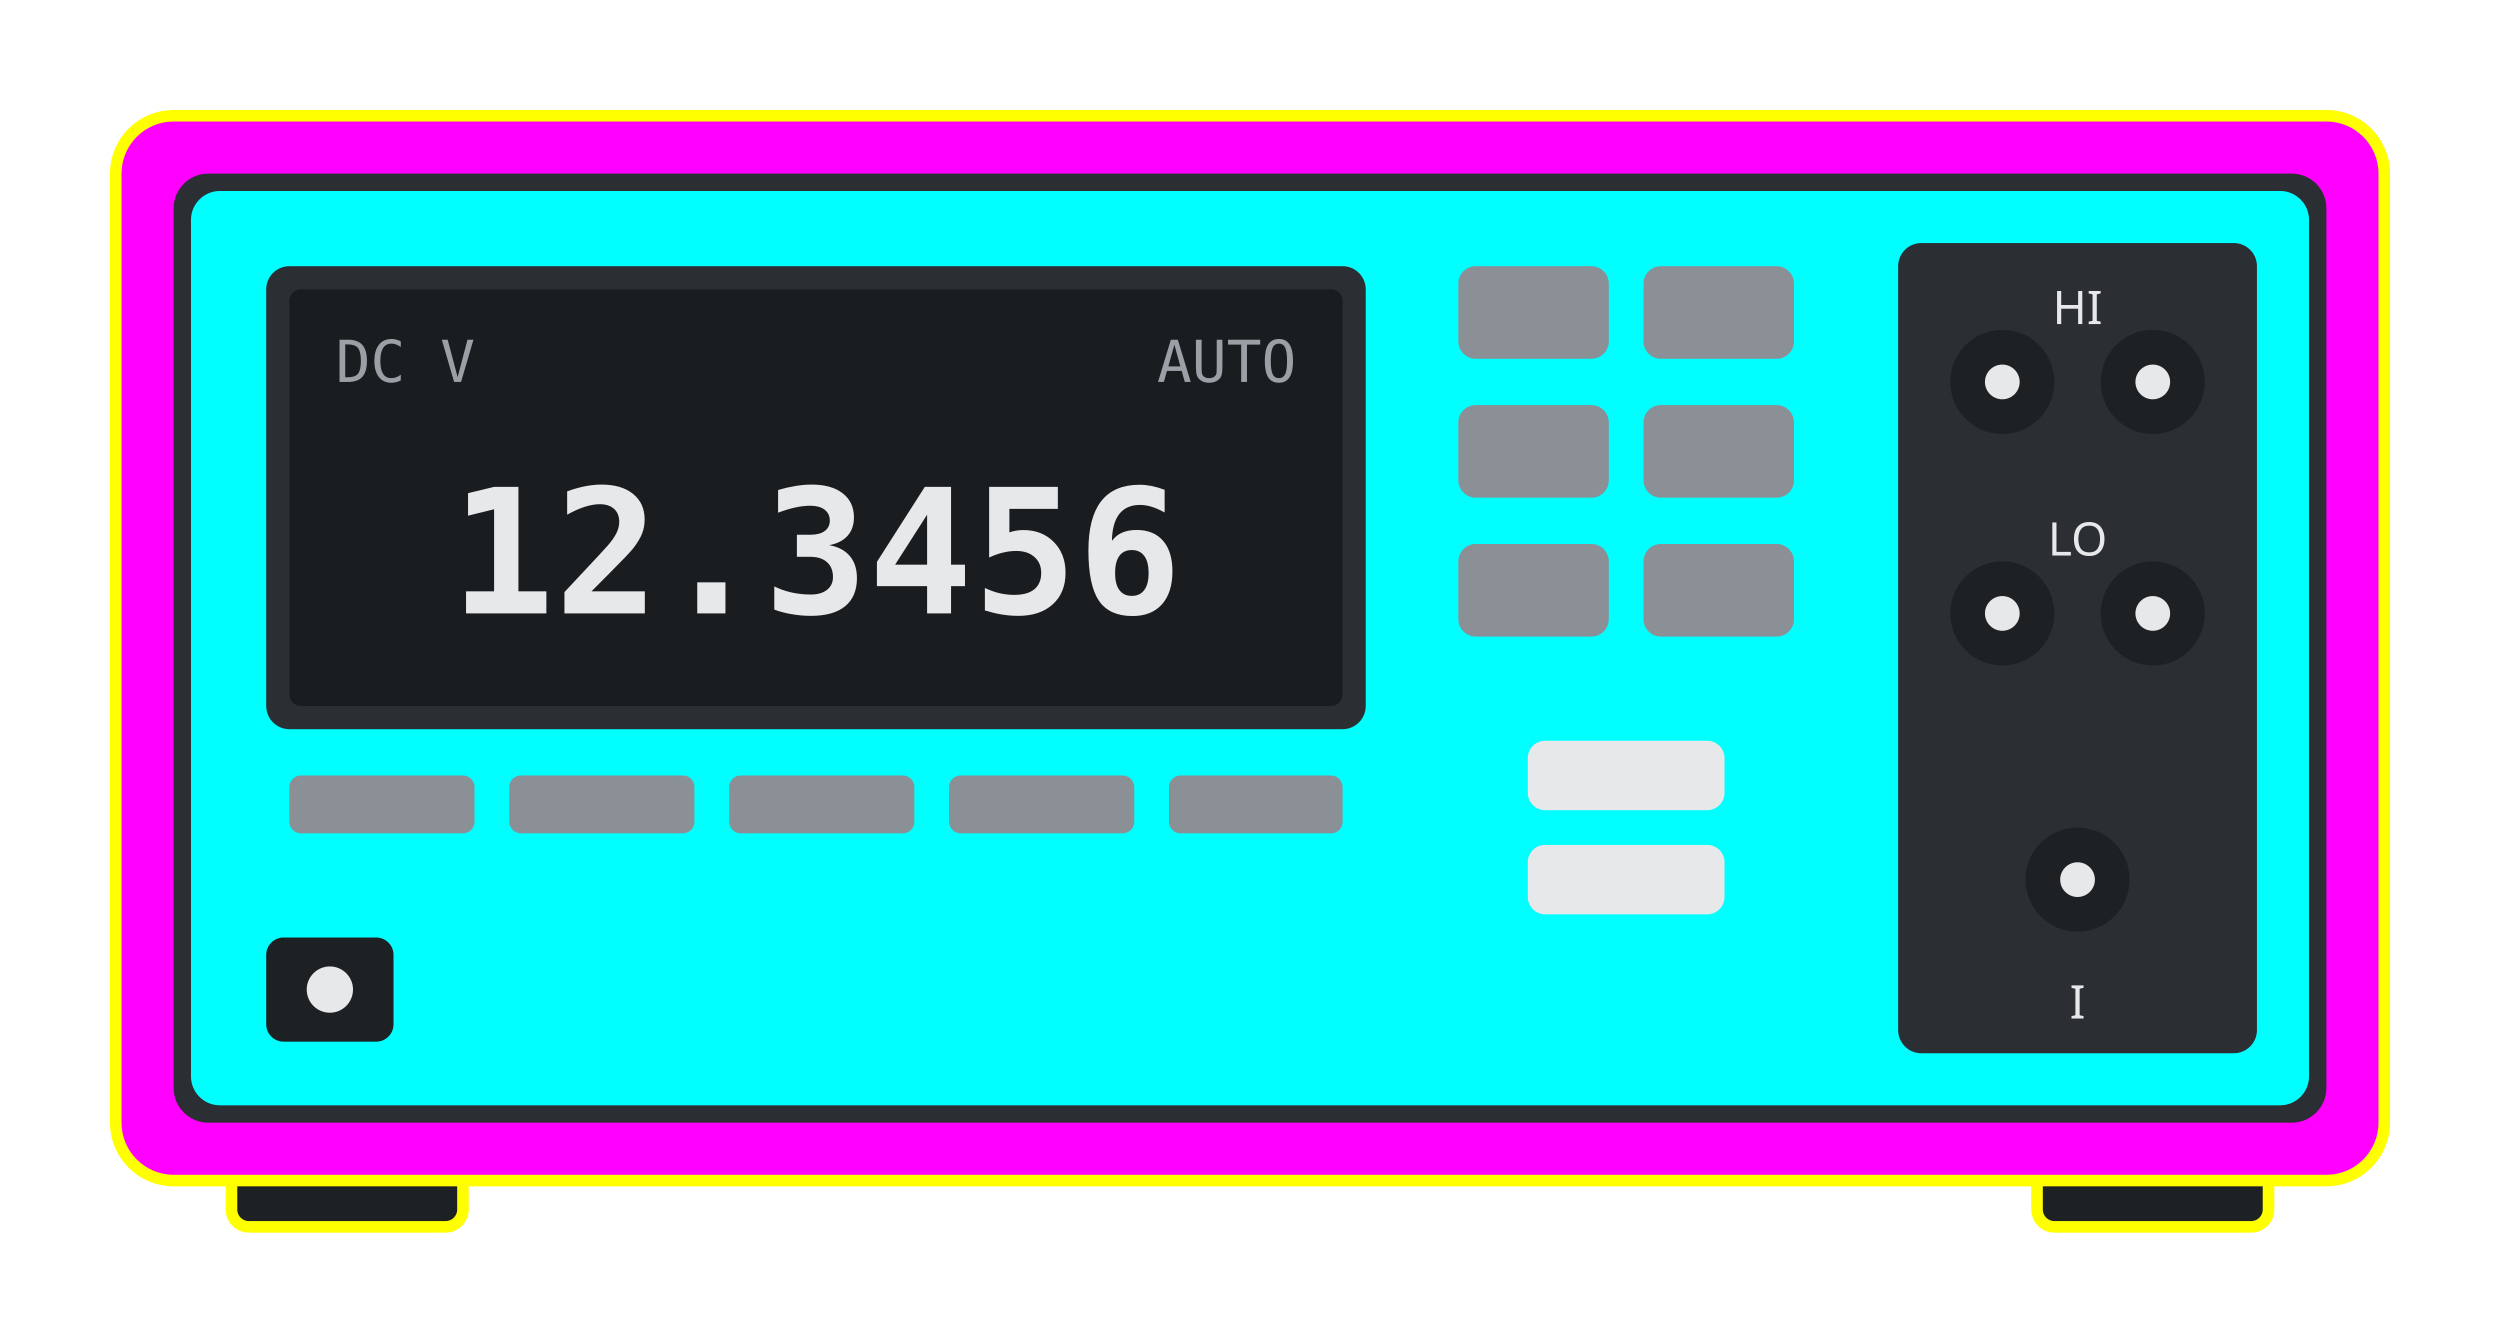
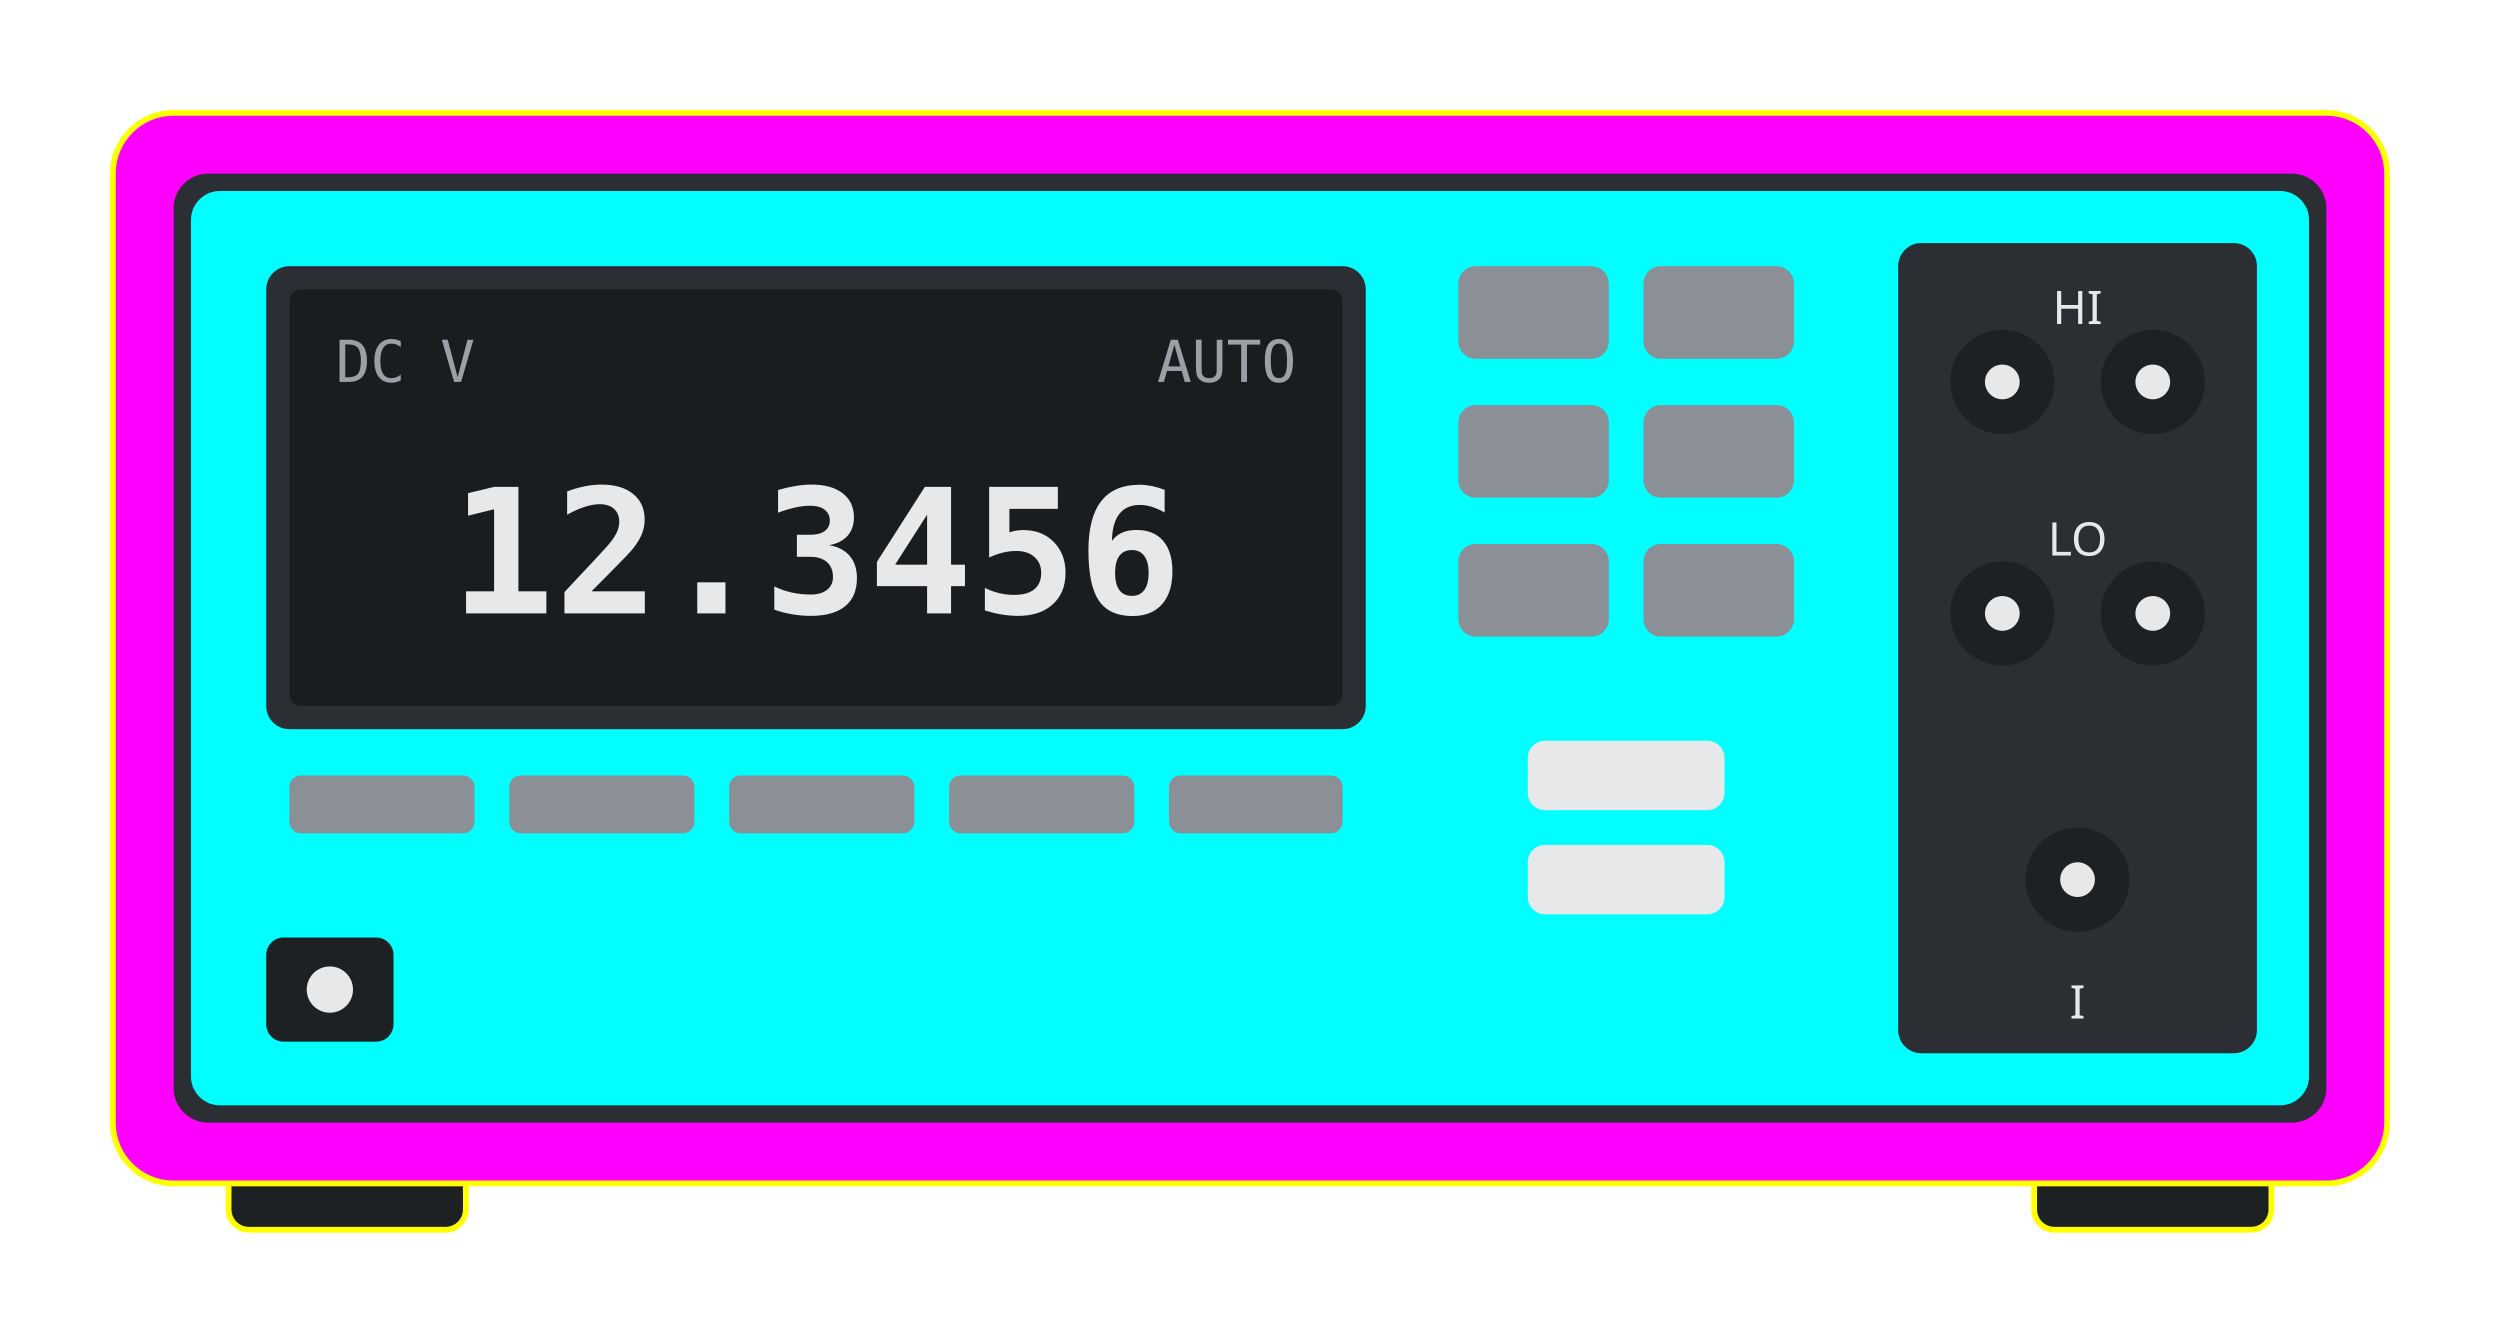
<svg xmlns="http://www.w3.org/2000/svg" viewBox="-16 -16 432 232" width="432" height="232">
  <style>
    .primary { fill: #FF00FF; }
    .secondary { fill: #00FFFF; }
    .bezel { fill: #2B2E32; }
    .lcd { fill: #1A1D20; }
    .lcdtext { fill: #E6E8EA; font-weight: bold; font-size: 30px; font-family: monospace; }
    .lcdsmall { fill: #9AA0A6; font-size: 10px; font-family: monospace; }
    .light { fill: #E6E8EA; }
    .key { fill: #8A9096; }
    .dark { fill: #1E2124; }
    .label { fill: #E6E8EA; font-size: 8px; font-family: sans-serif; text-anchor: middle; }
  </style>
  <rect class="dark" x="24" y="186" stroke="#FFFF00" stroke-width="2" vector-effect="non-scaling-stroke" width="40" height="10" rx="3" />
+   <rect class="dark" x="24" y="186" width="40" height="10" rx="3" />
  <rect class="dark" x="336" y="186" stroke="#FFFF00" stroke-width="2" vector-effect="non-scaling-stroke" width="40" height="10" rx="3" />
+   <rect class="dark" x="336" y="186" width="40" height="10" rx="3" />
  <rect class="primary" x="4" y="4" stroke="#FFFF00" stroke-width="2" vector-effect="non-scaling-stroke" width="392" height="184" rx="10" />
+   <rect class="primary" x="4" y="4" width="392" height="184" rx="10" />
  <rect class="bezel" x="14" y="14" width="372" height="164" rx="6" />
  <rect class="secondary" x="17" y="17" width="366" height="158" rx="5" />
  <rect class="bezel" x="30" y="30" width="190" height="80" rx="4" />
  <rect class="lcd" x="34" y="34" width="182" height="72" rx="2" />
  <text style="font-size:10px;font-family:monospace" class="lcdsmall" x="42" y="50">DC V</text>
  <text style="font-size:10px;font-family:monospace" class="lcdsmall" x="208" y="50" text-anchor="end">AUTO</text>
  <text style="font-weight:bold;font-size:30px;font-family:monospace" class="lcdtext" x="125" y="90" text-anchor="middle">12.3456</text>
  <g class="key">
    <rect x="34" y="118" width="32" height="10" rx="2" />
    <rect x="72" y="118" width="32" height="10" rx="2" />
    <rect x="110" y="118" width="32" height="10" rx="2" />
    <rect x="148" y="118" width="32" height="10" rx="2" />
    <rect x="186" y="118" width="30" height="10" rx="2" />
  </g>
  <rect class="dark" x="30" y="146" width="22" height="18" rx="3" />
  <circle class="light" cx="41" cy="155" r="4" />
  <g class="key">
    <rect x="236" y="30" width="26" height="16" rx="3" />
    <rect x="268" y="30" width="26" height="16" rx="3" />
    <rect x="236" y="54" width="26" height="16" rx="3" />
    <rect x="268" y="54" width="26" height="16" rx="3" />
    <rect x="236" y="78" width="26" height="16" rx="3" />
    <rect x="268" y="78" width="26" height="16" rx="3" />
  </g>
  <g class="light">
    <rect x="248" y="112" width="34" height="12" rx="3" />
    <rect x="248" y="130" width="34" height="12" rx="3" />
  </g>
  <rect class="bezel" x="312" y="26" width="62" height="140" rx="4" />
  <g>
    <circle class="dark" cx="330" cy="50" r="9" />
    <circle class="light" cx="330" cy="50" r="3" />
    <circle class="dark" cx="330" cy="90" r="9" />
    <circle class="light" cx="330" cy="90" r="3" />
    <circle class="dark" cx="356" cy="50" r="9" />
    <circle class="light" cx="356" cy="50" r="3" />
    <circle class="dark" cx="356" cy="90" r="9" />
    <circle class="light" cx="356" cy="90" r="3" />
    <circle class="dark" cx="343" cy="136" r="9" />
    <circle class="light" cx="343" cy="136" r="3" />
  </g>
  <text style="font-size:8px;font-family:sans-serif" class="label" x="343" y="40">HI</text>
  <text style="font-size:8px;font-family:sans-serif" class="label" x="343" y="80">LO</text>
  <text style="font-size:8px;font-family:sans-serif" class="label" x="343" y="160">I</text>
</svg>
